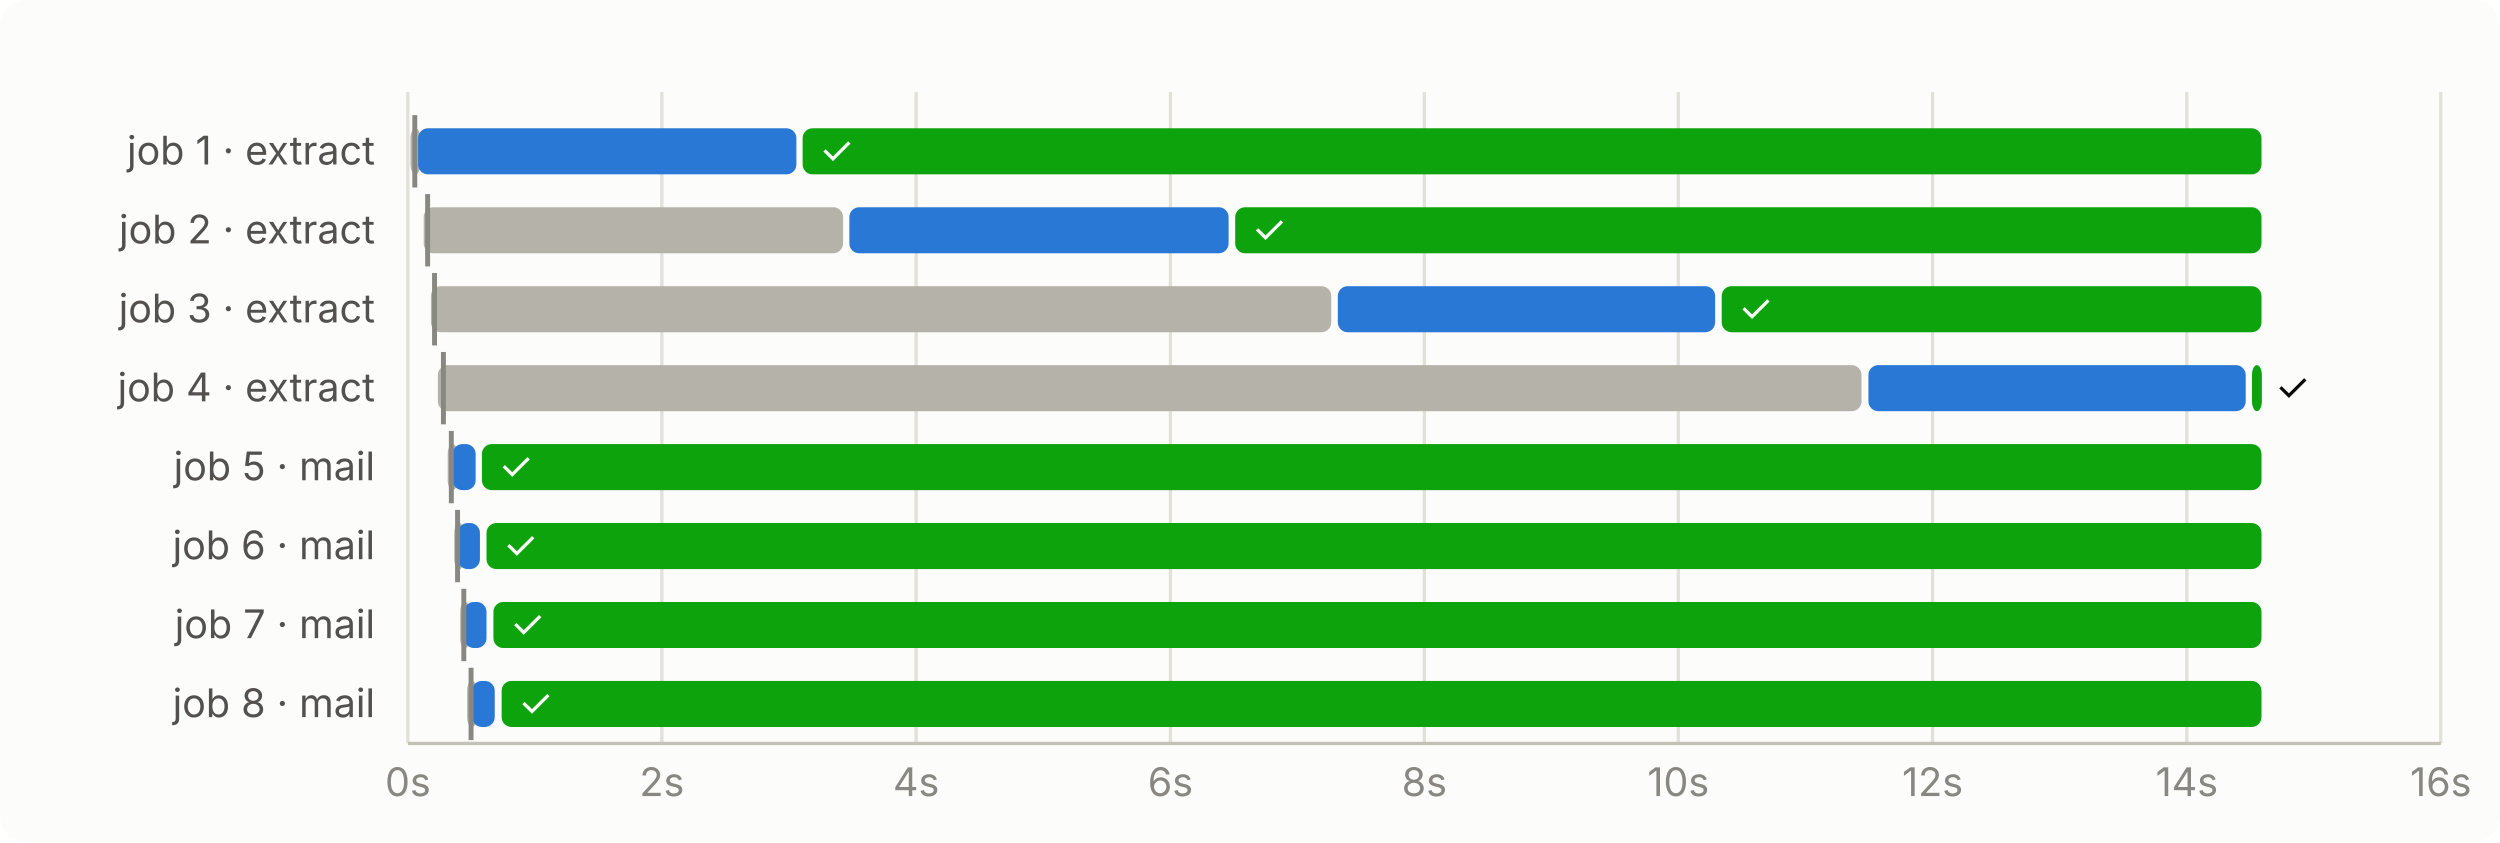
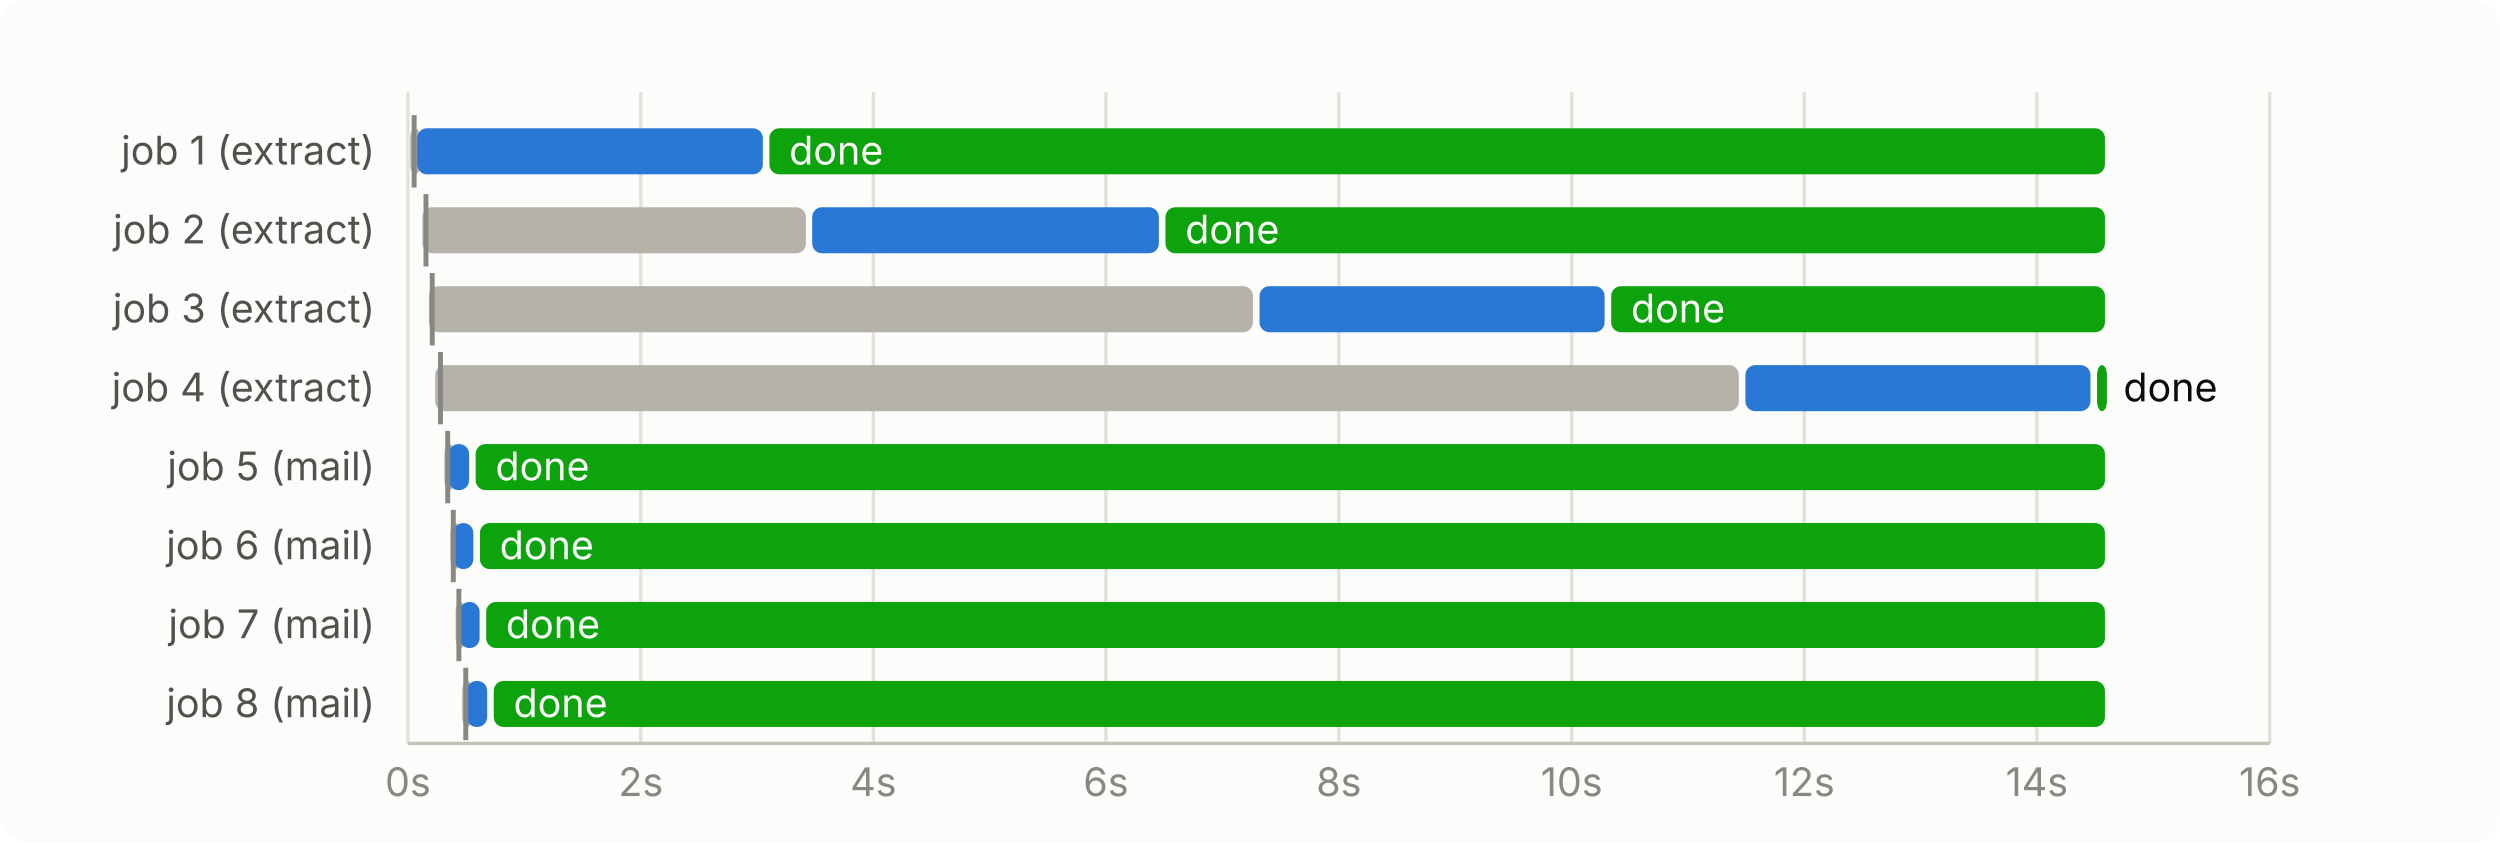
<svg xmlns="http://www.w3.org/2000/svg" viewBox="0 0 760 256" width="760" height="256" role="img" aria-label="Timeline for case 4: A slow queue has a backlog">
  <style>.bg{fill:#fcfcfb}.ink{fill:#0b0b0b}.ink2{fill:#52514e}.muted{fill:#898781}.onbar{fill:#fcfcfb}.grid{stroke:#e1e0d9}.axis{stroke:#c3c2b7}.tick{stroke:#898781}.chaos{stroke:#0b0b0b}.ring{stroke:#0b0b0b}.wire{stroke:#52514e}.head{fill:#52514e}.box{fill:none;stroke:#c3c2b7;stroke-width:1.5}.strong{stroke:#2a78d6;stroke-width:2}.s-queued{fill:#b4b2a9}.s-running{fill:#2a78d6}.s-waiting{fill:#fab219}.s-done{fill:#0ca30c}.s-dead{fill:#d03b3b}text{font:12px system-ui,-apple-system,'Segoe UI',sans-serif}</style>
  <rect class="bg" width="760" height="256" rx="8" />
  <line class="grid" x1="124.0" y1="28" x2="124.0" y2="226" stroke-width="1" />
  <text class="muted" x="124.0" y="242" text-anchor="middle">0s</text>
-   <line class="grid" x1="201.2" y1="28" x2="201.2" y2="226" stroke-width="1" />
-   <text class="muted" x="201.2" y="242" text-anchor="middle">2s</text>
-   <line class="grid" x1="278.5" y1="28" x2="278.5" y2="226" stroke-width="1" />
-   <text class="muted" x="278.5" y="242" text-anchor="middle">4s</text>
-   <line class="grid" x1="355.8" y1="28" x2="355.8" y2="226" stroke-width="1" />
-   <text class="muted" x="355.8" y="242" text-anchor="middle">6s</text>
-   <line class="grid" x1="433.0" y1="28" x2="433.0" y2="226" stroke-width="1" />
-   <text class="muted" x="433.0" y="242" text-anchor="middle">8s</text>
-   <line class="grid" x1="510.2" y1="28" x2="510.2" y2="226" stroke-width="1" />
-   <text class="muted" x="510.2" y="242" text-anchor="middle">10s</text>
-   <line class="grid" x1="587.5" y1="28" x2="587.5" y2="226" stroke-width="1" />
-   <text class="muted" x="587.5" y="242" text-anchor="middle">12s</text>
-   <line class="grid" x1="664.8" y1="28" x2="664.8" y2="226" stroke-width="1" />
-   <text class="muted" x="664.8" y="242" text-anchor="middle">14s</text>
-   <line class="grid" x1="742.0" y1="28" x2="742.0" y2="226" stroke-width="1" />
-   <text class="muted" x="742.0" y="242" text-anchor="middle">16s</text>
-   <line class="axis" x1="124" y1="226" x2="742" y2="226" stroke-width="1" />
-   <text class="ink2" x="114" y="50.0" text-anchor="end">job 1 · extract</text>
-   <rect class="s-queued" x="124.8" y="39.0" width="3.0" height="14" rx="3" />
-   <rect class="s-running" x="127.1" y="39.0" width="115.0" height="14" rx="3" />
-   <rect class="s-done" x="244.0" y="39.0" width="443.5" height="14" rx="3" />
-   <text class="onbar" x="249.0" y="50.0" font-weight="700">✓</text>
-   <line class="tick" x1="126.1" y1="35.0" x2="126.1" y2="57.0" stroke-width="1.5" />
-   <text class="ink2" x="114" y="74.0" text-anchor="end">job 2 · extract</text>
-   <rect class="s-queued" x="128.8" y="63.0" width="127.5" height="14" rx="3" />
-   <rect class="s-running" x="258.2" y="63.0" width="115.3" height="14" rx="3" />
-   <rect class="s-done" x="375.5" y="63.0" width="312.0" height="14" rx="3" />
-   <text class="onbar" x="380.5" y="74.0" font-weight="700">✓</text>
-   <line class="tick" x1="130.0" y1="59.0" x2="130.0" y2="81.0" stroke-width="1.5" />
-   <text class="ink2" x="114" y="98.0" text-anchor="end">job 3 · extract</text>
-   <rect class="s-queued" x="131.0" y="87.0" width="273.7" height="14" rx="3" />
-   <rect class="s-running" x="406.7" y="87.0" width="114.7" height="14" rx="3" />
-   <rect class="s-done" x="523.4" y="87.0" width="164.1" height="14" rx="3" />
-   <text class="onbar" x="528.4" y="98.0" font-weight="700">✓</text>
-   <line class="tick" x1="132.1" y1="83.0" x2="132.1" y2="105.0" stroke-width="1.5" />
-   <text class="ink2" x="114" y="122.0" text-anchor="end">job 4 · extract</text>
-   <rect class="s-queued" x="133.1" y="111.0" width="432.8" height="14" rx="3" />
-   <rect class="s-running" x="568.0" y="111.0" width="114.7" height="14" rx="3" />
-   <rect class="s-done" x="684.6" y="111.0" width="3.0" height="14" rx="3" />
-   <text class="ink" x="691.6" y="122.0" font-weight="700">✓</text>
-   <line class="tick" x1="134.8" y1="107.0" x2="134.8" y2="129.0" stroke-width="1.5" />
-   <text class="ink2" x="114" y="146.0" text-anchor="end">job 5 · mail</text>
-   <rect class="s-queued" x="136.1" y="135.0" width="3.0" height="14" rx="3" />
-   <rect class="s-running" x="137.6" y="135.0" width="7.0" height="14" rx="3" />
-   <rect class="s-done" x="146.5" y="135.0" width="541.0" height="14" rx="3" />
-   <text class="onbar" x="151.5" y="146.0" font-weight="700">✓</text>
-   <line class="tick" x1="137.2" y1="131.0" x2="137.2" y2="153.0" stroke-width="1.5" />
-   <text class="ink2" x="114" y="170.0" text-anchor="end">job 6 · mail</text>
-   <rect class="s-queued" x="138.1" y="159.0" width="3.0" height="14" rx="3" />
-   <rect class="s-running" x="139.2" y="159.0" width="6.7" height="14" rx="3" />
-   <rect class="s-done" x="147.9" y="159.0" width="539.6" height="14" rx="3" />
-   <text class="onbar" x="152.9" y="170.0" font-weight="700">✓</text>
-   <line class="tick" x1="139.1" y1="155.0" x2="139.1" y2="177.0" stroke-width="1.5" />
-   <text class="ink2" x="114" y="194.0" text-anchor="end">job 7 · mail</text>
-   <rect class="s-queued" x="139.9" y="183.0" width="3.0" height="14" rx="3" />
-   <rect class="s-running" x="141.1" y="183.0" width="6.8" height="14" rx="3" />
-   <rect class="s-done" x="150.0" y="183.0" width="537.5" height="14" rx="3" />
-   <text class="onbar" x="155.0" y="194.0" font-weight="700">✓</text>
-   <line class="tick" x1="141.0" y1="179.0" x2="141.0" y2="201.0" stroke-width="1.5" />
-   <text class="ink2" x="114" y="218.0" text-anchor="end">job 8 · mail</text>
-   <rect class="s-queued" x="142.0" y="207.0" width="3.0" height="14" rx="3" />
-   <rect class="s-running" x="143.5" y="207.0" width="6.9" height="14" rx="3" />
-   <rect class="s-done" x="152.5" y="207.0" width="535.0" height="14" rx="3" />
-   <text class="onbar" x="157.5" y="218.0" font-weight="700">✓</text>
-   <line class="tick" x1="143.2" y1="203.0" x2="143.2" y2="225.0" stroke-width="1.5" />
+   <line class="grid" x1="194.8" y1="28" x2="194.8" y2="226" stroke-width="1" />
+   <text class="muted" x="194.8" y="242" text-anchor="middle">2s</text>
+   <line class="grid" x1="265.5" y1="28" x2="265.5" y2="226" stroke-width="1" />
+   <text class="muted" x="265.5" y="242" text-anchor="middle">4s</text>
+   <line class="grid" x1="336.2" y1="28" x2="336.2" y2="226" stroke-width="1" />
+   <text class="muted" x="336.2" y="242" text-anchor="middle">6s</text>
+   <line class="grid" x1="407.0" y1="28" x2="407.0" y2="226" stroke-width="1" />
+   <text class="muted" x="407.0" y="242" text-anchor="middle">8s</text>
+   <line class="grid" x1="477.8" y1="28" x2="477.8" y2="226" stroke-width="1" />
+   <text class="muted" x="477.8" y="242" text-anchor="middle">10s</text>
+   <line class="grid" x1="548.5" y1="28" x2="548.5" y2="226" stroke-width="1" />
+   <text class="muted" x="548.5" y="242" text-anchor="middle">12s</text>
+   <line class="grid" x1="619.2" y1="28" x2="619.2" y2="226" stroke-width="1" />
+   <text class="muted" x="619.2" y="242" text-anchor="middle">14s</text>
+   <line class="grid" x1="690.0" y1="28" x2="690.0" y2="226" stroke-width="1" />
+   <text class="muted" x="690.0" y="242" text-anchor="middle">16s</text>
+   <line class="axis" x1="124" y1="226" x2="690" y2="226" stroke-width="1" />
+   <text class="ink2" x="114" y="50.0" text-anchor="end">job 1 (extract)</text>
+   <rect class="s-queued" x="124.7" y="39.0" width="3.0" height="14" rx="3" />
+   <rect class="s-running" x="126.8" y="39.0" width="105.1" height="14" rx="3" />
+   <rect class="s-done" x="233.9" y="39.0" width="406.0" height="14" rx="3" />
+   <text class="onbar" x="239.9" y="50.0" font-weight="600">done</text>
+   <line class="tick" x1="125.9" y1="35.0" x2="125.9" y2="57.0" stroke-width="1.5" />
+   <text class="ink2" x="114" y="74.0" text-anchor="end">job 2 (extract)</text>
+   <rect class="s-queued" x="128.4" y="63.0" width="116.6" height="14" rx="3" />
+   <rect class="s-running" x="246.9" y="63.0" width="105.4" height="14" rx="3" />
+   <rect class="s-done" x="354.3" y="63.0" width="285.6" height="14" rx="3" />
+   <text class="onbar" x="360.3" y="74.0" font-weight="600">done</text>
+   <line class="tick" x1="129.5" y1="59.0" x2="129.5" y2="81.0" stroke-width="1.5" />
+   <text class="ink2" x="114" y="98.0" text-anchor="end">job 3 (extract)</text>
+   <rect class="s-queued" x="130.4" y="87.0" width="250.5" height="14" rx="3" />
+   <rect class="s-running" x="382.9" y="87.0" width="104.9" height="14" rx="3" />
+   <rect class="s-done" x="489.8" y="87.0" width="150.1" height="14" rx="3" />
+   <text class="onbar" x="495.8" y="98.0" font-weight="600">done</text>
+   <line class="tick" x1="131.4" y1="83.0" x2="131.4" y2="105.0" stroke-width="1.5" />
+   <text class="ink2" x="114" y="122.0" text-anchor="end">job 4 (extract)</text>
+   <rect class="s-queued" x="132.3" y="111.0" width="396.3" height="14" rx="3" />
+   <rect class="s-running" x="530.6" y="111.0" width="104.9" height="14" rx="3" />
+   <rect class="s-done" x="637.5" y="111.0" width="3.0" height="14" rx="3" />
+   <text class="ink" x="645.5" y="122.0" font-weight="600">done</text>
+   <line class="tick" x1="133.9" y1="107.0" x2="133.9" y2="129.0" stroke-width="1.5" />
+   <text class="ink2" x="114" y="146.0" text-anchor="end">job 5 (mail)</text>
+   <rect class="s-queued" x="135.1" y="135.0" width="3.0" height="14" rx="3" />
+   <rect class="s-running" x="136.4" y="135.0" width="6.2" height="14" rx="3" />
+   <rect class="s-done" x="144.6" y="135.0" width="495.3" height="14" rx="3" />
+   <text class="onbar" x="150.6" y="146.0" font-weight="600">done</text>
+   <line class="tick" x1="136.1" y1="131.0" x2="136.1" y2="153.0" stroke-width="1.5" />
+   <text class="ink2" x="114" y="170.0" text-anchor="end">job 6 (mail)</text>
+   <rect class="s-queued" x="136.9" y="159.0" width="3.0" height="14" rx="3" />
+   <rect class="s-running" x="137.9" y="159.0" width="6.0" height="14" rx="3" />
+   <rect class="s-done" x="145.9" y="159.0" width="494.0" height="14" rx="3" />
+   <text class="onbar" x="151.9" y="170.0" font-weight="600">done</text>
+   <line class="tick" x1="137.8" y1="155.0" x2="137.8" y2="177.0" stroke-width="1.5" />
+   <text class="ink2" x="114" y="194.0" text-anchor="end">job 7 (mail)</text>
+   <rect class="s-queued" x="138.5" y="183.0" width="3.0" height="14" rx="3" />
+   <rect class="s-running" x="139.7" y="183.0" width="6.1" height="14" rx="3" />
+   <rect class="s-done" x="147.8" y="183.0" width="492.1" height="14" rx="3" />
+   <text class="onbar" x="153.8" y="194.0" font-weight="600">done</text>
+   <line class="tick" x1="139.5" y1="179.0" x2="139.5" y2="201.0" stroke-width="1.5" />
+   <text class="ink2" x="114" y="218.0" text-anchor="end">job 8 (mail)</text>
+   <rect class="s-queued" x="140.5" y="207.0" width="3.0" height="14" rx="3" />
+   <rect class="s-running" x="141.9" y="207.0" width="6.2" height="14" rx="3" />
+   <rect class="s-done" x="150.1" y="207.0" width="489.8" height="14" rx="3" />
+   <text class="onbar" x="156.1" y="218.0" font-weight="600">done</text>
+   <line class="tick" x1="141.6" y1="203.0" x2="141.6" y2="225.0" stroke-width="1.5" />
</svg>
